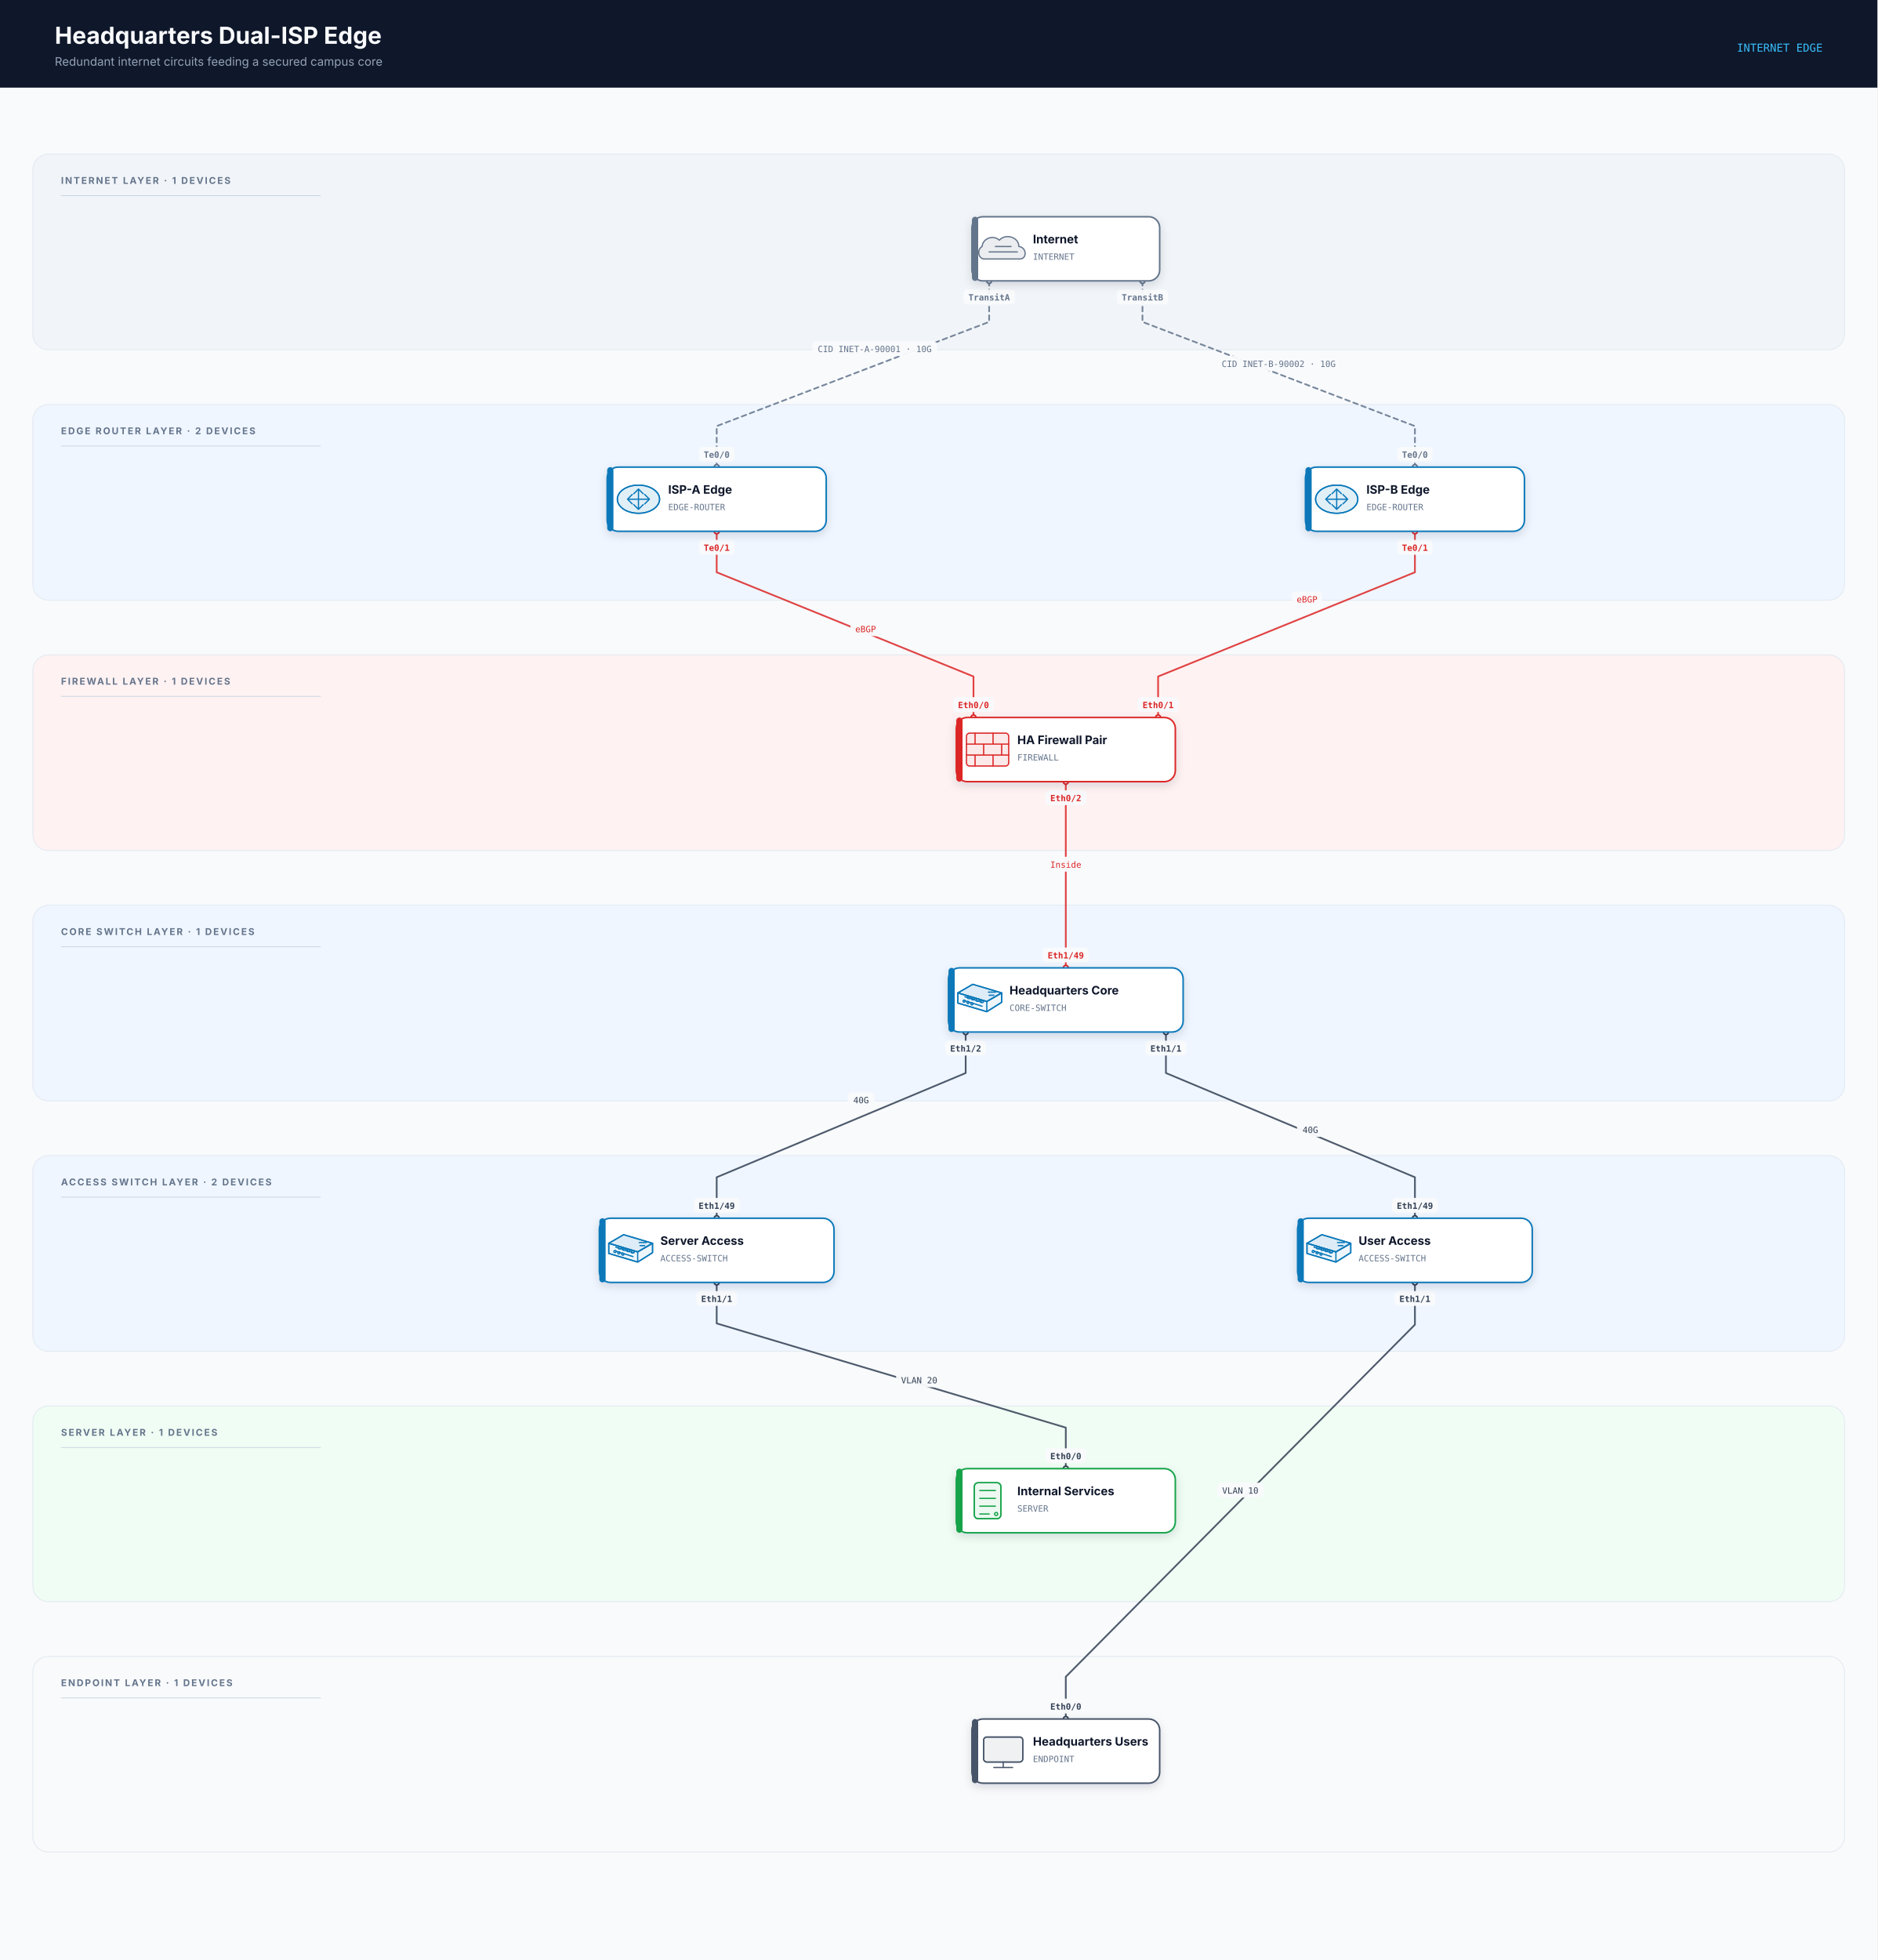
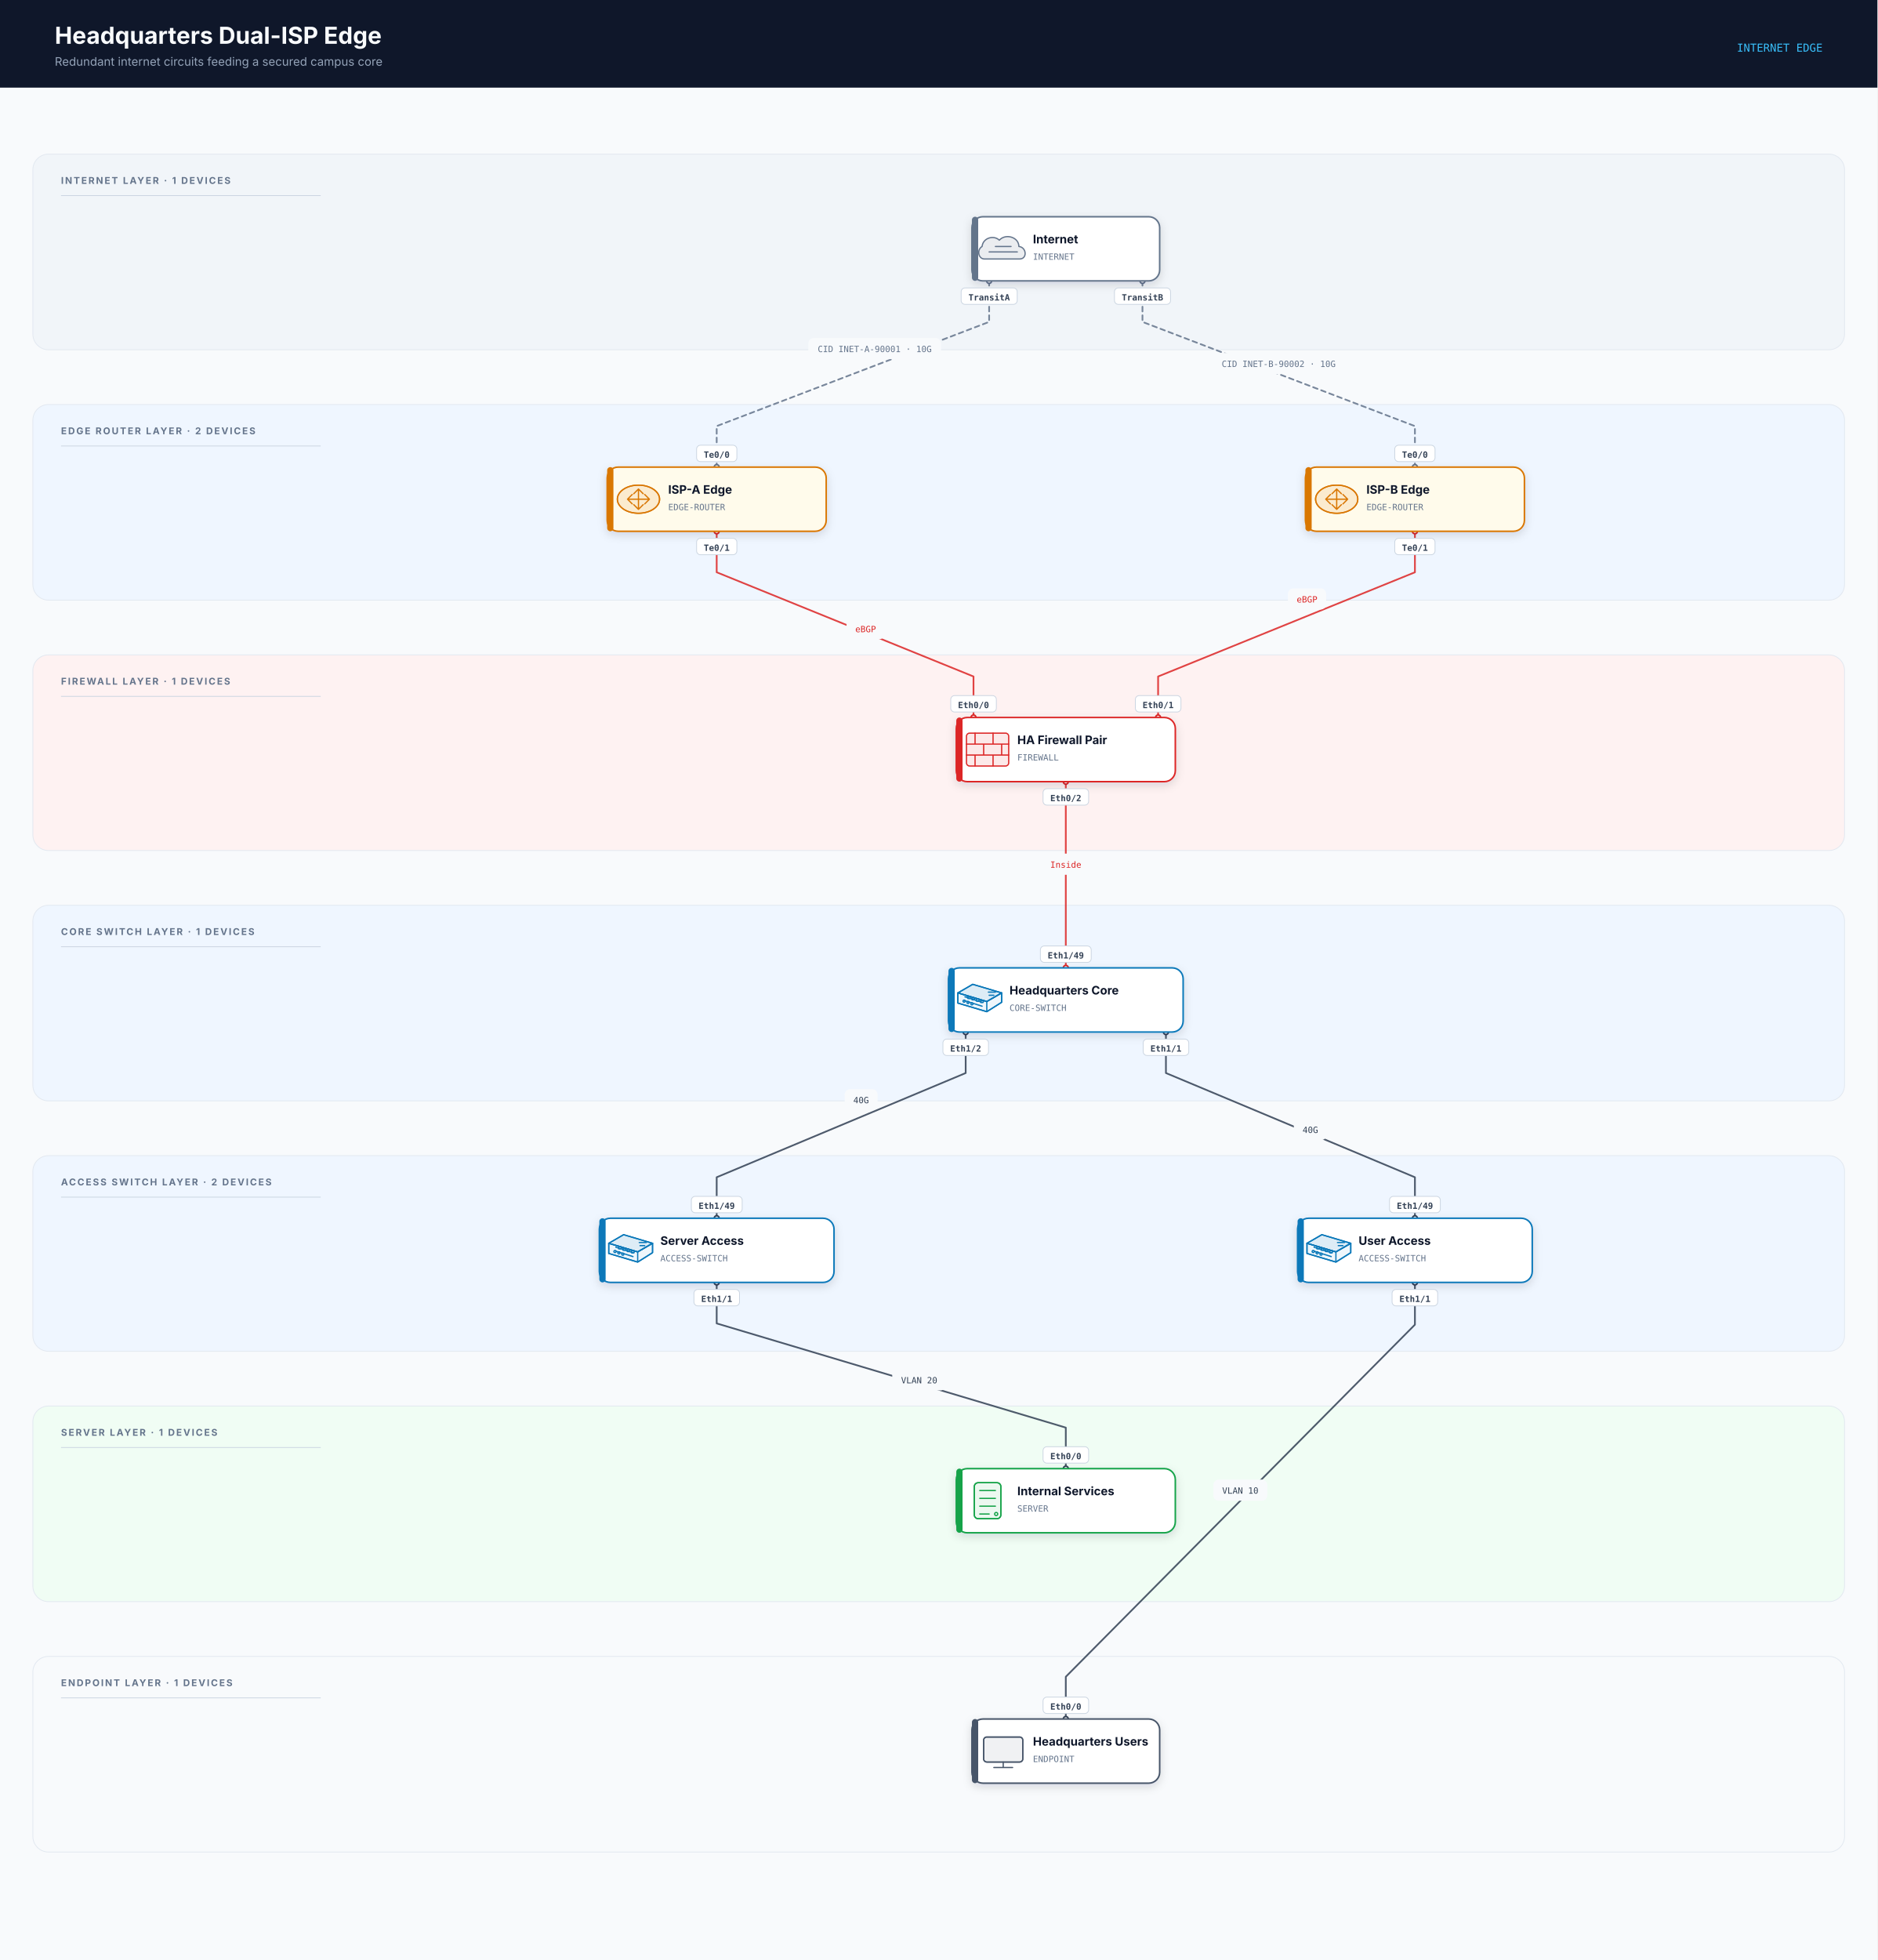
- <svg xmlns="http://www.w3.org/2000/svg" width="2400" height="2505" viewBox="0 0 2400 2505" role="img">
+ <svg xmlns="http://www.w3.org/2000/svg" class="theme-light" width="2400" height="2505" viewBox="0 0 2400 2505" role="img" shape-rendering="geometricPrecision">
  <defs>
    <filter id="shadow" x="-20%" y="-20%" width="140%" height="150%">
      <feDropShadow dx="0" dy="4" stdDeviation="6" flood-color="#0f172a" flood-opacity=".14" />
    </filter>
  </defs>
  <rect width="100%" height="100%" fill="#f8fafc" />
  <rect x="0" y="0" width="2400" height="112" fill="#0f172a" />
  <text x="70" y="56" fill="#f8fafc" font-family="Inter,Segoe UI,sans-serif" font-size="30" font-weight="700">Headquarters Dual-ISP Edge</text>
  <text x="70" y="84" fill="#94a3b8" font-family="Inter,Segoe UI,sans-serif" font-size="15">Redundant internet circuits feeding a secured campus core</text>
  <text x="2330" y="66" text-anchor="end" fill="#38bdf8" font-family="ui-monospace,SFMono-Regular,monospace" font-size="14">INTERNET EDGE</text>
  <rect x="42" y="197.0" width="2316.0" height="250.0" rx="20" fill="#f1f5f9" stroke="#e2e8f0" />
  <rect x="42" y="517.0" width="2316.0" height="250.0" rx="20" fill="#eff6ff" stroke="#e2e8f0" />
  <rect x="42" y="837.0" width="2316.0" height="250.0" rx="20" fill="#fef2f2" stroke="#e2e8f0" />
  <rect x="42" y="1157.0" width="2316.0" height="250.0" rx="20" fill="#eff6ff" stroke="#e2e8f0" />
  <rect x="42" y="1477.0" width="2316.0" height="250.0" rx="20" fill="#eff6ff" stroke="#e2e8f0" />
  <rect x="42" y="1797.0" width="2316.0" height="250.0" rx="20" fill="#f0fdf4" stroke="#e2e8f0" />
  <rect x="42" y="2117.0" width="2316.0" height="250.0" rx="20" fill="#f8fafc" stroke="#e2e8f0" />
  <g id="row-headings">
    <g class="row-heading row-heading-internet">
      <path d="M78 250.0 H410" stroke="#cbd5e1" stroke-width="1" />
      <text x="78" y="235.0" fill="#64748b" font-family="Inter,Segoe UI,sans-serif" font-size="12" font-weight="700" letter-spacing="1.8">INTERNET LAYER · 1 DEVICES</text>
    </g>
    <g class="row-heading row-heading-edge-router">
      <path d="M78 570.0 H410" stroke="#cbd5e1" stroke-width="1" />
      <text x="78" y="555.0" fill="#64748b" font-family="Inter,Segoe UI,sans-serif" font-size="12" font-weight="700" letter-spacing="1.8">EDGE ROUTER LAYER · 2 DEVICES</text>
    </g>
    <g class="row-heading row-heading-firewall">
      <path d="M78 890.0 H410" stroke="#cbd5e1" stroke-width="1" />
      <text x="78" y="875.0" fill="#64748b" font-family="Inter,Segoe UI,sans-serif" font-size="12" font-weight="700" letter-spacing="1.8">FIREWALL LAYER · 1 DEVICES</text>
    </g>
    <g class="row-heading row-heading-core-switch">
      <path d="M78 1210.0 H410" stroke="#cbd5e1" stroke-width="1" />
      <text x="78" y="1195.0" fill="#64748b" font-family="Inter,Segoe UI,sans-serif" font-size="12" font-weight="700" letter-spacing="1.8">CORE SWITCH LAYER · 1 DEVICES</text>
    </g>
    <g class="row-heading row-heading-access-switch">
      <path d="M78 1530.0 H410" stroke="#cbd5e1" stroke-width="1" />
      <text x="78" y="1515.0" fill="#64748b" font-family="Inter,Segoe UI,sans-serif" font-size="12" font-weight="700" letter-spacing="1.8">ACCESS SWITCH LAYER · 2 DEVICES</text>
    </g>
    <g class="row-heading row-heading-server">
      <path d="M78 1850.0 H410" stroke="#cbd5e1" stroke-width="1" />
      <text x="78" y="1835.0" fill="#64748b" font-family="Inter,Segoe UI,sans-serif" font-size="12" font-weight="700" letter-spacing="1.8">SERVER LAYER · 1 DEVICES</text>
    </g>
    <g class="row-heading row-heading-endpoint">
      <path d="M78 2170.0 H410" stroke="#cbd5e1" stroke-width="1" />
      <text x="78" y="2155.0" fill="#64748b" font-family="Inter,Segoe UI,sans-serif" font-size="12" font-weight="700" letter-spacing="1.8">ENDPOINT LAYER · 1 DEVICES</text>
    </g>
  </g>
  <g id="links">
-     <path id="link-1" d="M 1264.5 359.0 V 411.4 L 916.2 544.6 V 597.0" fill="none" stroke="#64748b" stroke-width="2.2" stroke-linecap="round" stroke-linejoin="round" stroke-dasharray="6 5" opacity=".86" />
-     <circle cx="1264.5" cy="359.0" r="3.2" fill="#ffffff" stroke="#64748b" stroke-width="2" />
-     <circle cx="916.2" cy="597.0" r="3.2" fill="#ffffff" stroke="#64748b" stroke-width="2" />
-     <rect x="1231.7" y="370.0" width="65.7" height="19" rx="5" fill="#f8fafc" fill-opacity=".96" />
-     <text x="1264.5" y="384.0" text-anchor="middle" fill="#64748b" font-family="ui-monospace,SFMono-Regular,monospace" font-size="11" font-weight="650">TransitA</text>
-     <rect x="893.5" y="571.0" width="45.5" height="19" rx="5" fill="#f8fafc" fill-opacity=".96" />
-     <text x="916.2" y="585.0" text-anchor="middle" fill="#64748b" font-family="ui-monospace,SFMono-Regular,monospace" font-size="11" font-weight="650">Te0/0</text>
-     <rect x="1038.4" y="436.0" width="159.6" height="19" rx="5" fill="#f8fafc" fill-opacity=".96" />
-     <text x="1118.2" y="450.0" text-anchor="middle" fill="#64748b" font-family="ui-monospace,SFMono-Regular,monospace" font-size="11" font-weight="500">CID INET-A-90001 · 10G</text>
-     <path id="link-2" d="M 1460.5 359.0 V 411.4 L 1808.8 544.6 V 597.0" fill="none" stroke="#64748b" stroke-width="2.2" stroke-linecap="round" stroke-linejoin="round" stroke-dasharray="6 5" opacity=".86" />
-     <circle cx="1460.5" cy="359.0" r="3.2" fill="#ffffff" stroke="#64748b" stroke-width="2" />
-     <circle cx="1808.8" cy="597.0" r="3.2" fill="#ffffff" stroke="#64748b" stroke-width="2" />
-     <rect x="1427.7" y="370.0" width="65.7" height="19" rx="5" fill="#f8fafc" fill-opacity=".96" />
-     <text x="1460.5" y="384.0" text-anchor="middle" fill="#64748b" font-family="ui-monospace,SFMono-Regular,monospace" font-size="11" font-weight="650">TransitB</text>
-     <rect x="1786.0" y="571.0" width="45.5" height="19" rx="5" fill="#f8fafc" fill-opacity=".96" />
-     <text x="1808.8" y="585.0" text-anchor="middle" fill="#64748b" font-family="ui-monospace,SFMono-Regular,monospace" font-size="11" font-weight="650">Te0/0</text>
-     <rect x="1554.8" y="455.0" width="159.6" height="19" rx="5" fill="#f8fafc" fill-opacity=".96" />
-     <text x="1634.6" y="469.0" text-anchor="middle" fill="#64748b" font-family="ui-monospace,SFMono-Regular,monospace" font-size="11" font-weight="500">CID INET-B-90002 · 10G</text>
-     <path id="link-3" d="M 916.2 679.0 V 731.4 L 1244.5 864.6 V 917.0" fill="none" stroke="#dc2626" stroke-width="2.2" stroke-linecap="round" stroke-linejoin="round" opacity=".86" />
-     <circle cx="916.2" cy="679.0" r="3.2" fill="#ffffff" stroke="#dc2626" stroke-width="2" />
-     <circle cx="1244.5" cy="917.0" r="3.2" fill="#ffffff" stroke="#dc2626" stroke-width="2" />
-     <rect x="893.5" y="690.0" width="45.5" height="19" rx="5" fill="#f8fafc" fill-opacity=".96" />
-     <text x="916.2" y="704.0" text-anchor="middle" fill="#dc2626" font-family="ui-monospace,SFMono-Regular,monospace" font-size="11" font-weight="650">Te0/1</text>
-     <rect x="1218.4" y="891.0" width="52.3" height="19" rx="5" fill="#f8fafc" fill-opacity=".96" />
-     <text x="1244.5" y="905.0" text-anchor="middle" fill="#dc2626" font-family="ui-monospace,SFMono-Regular,monospace" font-size="11" font-weight="650">Eth0/0</text>
-     <rect x="1087.2" y="794.0" width="38.8" height="19" rx="5" fill="#f8fafc" fill-opacity=".96" />
-     <text x="1106.6" y="808.0" text-anchor="middle" fill="#dc2626" font-family="ui-monospace,SFMono-Regular,monospace" font-size="11" font-weight="500">eBGP</text>
-     <path id="link-4" d="M 1808.8 679.0 V 731.4 L 1480.5 864.6 V 917.0" fill="none" stroke="#dc2626" stroke-width="2.2" stroke-linecap="round" stroke-linejoin="round" opacity=".86" />
-     <circle cx="1808.8" cy="679.0" r="3.2" fill="#ffffff" stroke="#dc2626" stroke-width="2" />
-     <circle cx="1480.5" cy="917.0" r="3.2" fill="#ffffff" stroke="#dc2626" stroke-width="2" />
-     <rect x="1786.0" y="690.0" width="45.5" height="19" rx="5" fill="#f8fafc" fill-opacity=".96" />
-     <text x="1808.8" y="704.0" text-anchor="middle" fill="#dc2626" font-family="ui-monospace,SFMono-Regular,monospace" font-size="11" font-weight="650">Te0/1</text>
-     <rect x="1454.4" y="891.0" width="52.3" height="19" rx="5" fill="#f8fafc" fill-opacity=".96" />
-     <text x="1480.5" y="905.0" text-anchor="middle" fill="#dc2626" font-family="ui-monospace,SFMono-Regular,monospace" font-size="11" font-weight="650">Eth0/1</text>
-     <rect x="1651.5" y="756.0" width="38.8" height="19" rx="5" fill="#f8fafc" fill-opacity=".96" />
-     <text x="1670.9" y="770.0" text-anchor="middle" fill="#dc2626" font-family="ui-monospace,SFMono-Regular,monospace" font-size="11" font-weight="500">eBGP</text>
-     <path id="link-5" d="M 1362.5 999.0 V 1051.4 L 1362.5 1184.6 V 1237.0" fill="none" stroke="#dc2626" stroke-width="2.2" stroke-linecap="round" stroke-linejoin="round" opacity=".86" />
-     <circle cx="1362.5" cy="999.0" r="3.2" fill="#ffffff" stroke="#dc2626" stroke-width="2" />
-     <circle cx="1362.5" cy="1237.0" r="3.2" fill="#ffffff" stroke="#dc2626" stroke-width="2" />
-     <rect x="1336.4" y="1010.0" width="52.3" height="19" rx="5" fill="#f8fafc" fill-opacity=".96" />
-     <text x="1362.5" y="1024.0" text-anchor="middle" fill="#dc2626" font-family="ui-monospace,SFMono-Regular,monospace" font-size="11" font-weight="650">Eth0/2</text>
-     <rect x="1333.0" y="1211.0" width="59.0" height="19" rx="5" fill="#f8fafc" fill-opacity=".96" />
-     <text x="1362.5" y="1225.0" text-anchor="middle" fill="#dc2626" font-family="ui-monospace,SFMono-Regular,monospace" font-size="11" font-weight="650">Eth1/49</text>
-     <rect x="1336.4" y="1095.0" width="52.3" height="19" rx="5" fill="#f8fafc" fill-opacity=".96" />
-     <text x="1362.5" y="1109.0" text-anchor="middle" fill="#dc2626" font-family="ui-monospace,SFMono-Regular,monospace" font-size="11" font-weight="500">Inside</text>
-     <path id="link-6" d="M 1490.5 1319.0 V 1371.4 L 1808.8 1504.6 V 1557.0" fill="none" stroke="#334155" stroke-width="2.2" stroke-linecap="round" stroke-linejoin="round" opacity=".86" />
-     <circle cx="1490.5" cy="1319.0" r="3.2" fill="#ffffff" stroke="#334155" stroke-width="2" />
-     <circle cx="1808.8" cy="1557.0" r="3.2" fill="#ffffff" stroke="#334155" stroke-width="2" />
-     <rect x="1464.4" y="1330.0" width="52.3" height="19" rx="5" fill="#f8fafc" fill-opacity=".96" />
-     <text x="1490.5" y="1344.0" text-anchor="middle" fill="#334155" font-family="ui-monospace,SFMono-Regular,monospace" font-size="11" font-weight="650">Eth1/1</text>
-     <rect x="1779.3" y="1531.0" width="59.0" height="19" rx="5" fill="#f8fafc" fill-opacity=".96" />
-     <text x="1808.8" y="1545.0" text-anchor="middle" fill="#334155" font-family="ui-monospace,SFMono-Regular,monospace" font-size="11" font-weight="650">Eth1/49</text>
-     <rect x="1658.1" y="1434.0" width="34.0" height="19" rx="5" fill="#f8fafc" fill-opacity=".96" />
-     <text x="1675.1" y="1448.0" text-anchor="middle" fill="#334155" font-family="ui-monospace,SFMono-Regular,monospace" font-size="11" font-weight="500">40G</text>
-     <path id="link-7" d="M 1234.5 1319.0 V 1371.4 L 916.2 1504.6 V 1557.0" fill="none" stroke="#334155" stroke-width="2.2" stroke-linecap="round" stroke-linejoin="round" opacity=".86" />
-     <circle cx="1234.5" cy="1319.0" r="3.2" fill="#ffffff" stroke="#334155" stroke-width="2" />
-     <circle cx="916.2" cy="1557.0" r="3.2" fill="#ffffff" stroke="#334155" stroke-width="2" />
-     <rect x="1208.4" y="1330.0" width="52.3" height="19" rx="5" fill="#f8fafc" fill-opacity=".96" />
-     <text x="1234.5" y="1344.0" text-anchor="middle" fill="#334155" font-family="ui-monospace,SFMono-Regular,monospace" font-size="11" font-weight="650">Eth1/2</text>
-     <rect x="886.8" y="1531.0" width="59.0" height="19" rx="5" fill="#f8fafc" fill-opacity=".96" />
-     <text x="916.2" y="1545.0" text-anchor="middle" fill="#334155" font-family="ui-monospace,SFMono-Regular,monospace" font-size="11" font-weight="650">Eth1/49</text>
-     <rect x="1083.8" y="1396.0" width="34.0" height="19" rx="5" fill="#f8fafc" fill-opacity=".96" />
-     <text x="1100.8" y="1410.0" text-anchor="middle" fill="#334155" font-family="ui-monospace,SFMono-Regular,monospace" font-size="11" font-weight="500">40G</text>
-     <path id="link-8" d="M 1808.8 1639.0 V 1693.0 L 1362.5 2143.0 V 2197.0" fill="none" stroke="#334155" stroke-width="2.2" stroke-linecap="round" stroke-linejoin="round" opacity=".86" />
-     <circle cx="1808.8" cy="1639.0" r="3.2" fill="#ffffff" stroke="#334155" stroke-width="2" />
-     <circle cx="1362.5" cy="2197.0" r="3.2" fill="#ffffff" stroke="#334155" stroke-width="2" />
-     <rect x="1782.6" y="1650.0" width="52.3" height="19" rx="5" fill="#f8fafc" fill-opacity=".96" />
-     <text x="1808.8" y="1664.0" text-anchor="middle" fill="#334155" font-family="ui-monospace,SFMono-Regular,monospace" font-size="11" font-weight="650">Eth1/1</text>
-     <rect x="1336.4" y="2171.0" width="52.3" height="19" rx="5" fill="#f8fafc" fill-opacity=".96" />
-     <text x="1362.5" y="2185.0" text-anchor="middle" fill="#334155" font-family="ui-monospace,SFMono-Regular,monospace" font-size="11" font-weight="650">Eth0/0</text>
-     <rect x="1556.1" y="1895.0" width="59.0" height="19" rx="5" fill="#f8fafc" fill-opacity=".96" />
-     <text x="1585.6" y="1909.0" text-anchor="middle" fill="#334155" font-family="ui-monospace,SFMono-Regular,monospace" font-size="11" font-weight="500">VLAN 10</text>
-     <path id="link-9" d="M 916.2 1639.0 V 1691.4 L 1362.5 1824.6 V 1877.0" fill="none" stroke="#334155" stroke-width="2.2" stroke-linecap="round" stroke-linejoin="round" opacity=".86" />
-     <circle cx="916.2" cy="1639.0" r="3.2" fill="#ffffff" stroke="#334155" stroke-width="2" />
-     <circle cx="1362.5" cy="1877.0" r="3.2" fill="#ffffff" stroke="#334155" stroke-width="2" />
-     <rect x="890.1" y="1650.0" width="52.3" height="19" rx="5" fill="#f8fafc" fill-opacity=".96" />
-     <text x="916.2" y="1664.0" text-anchor="middle" fill="#334155" font-family="ui-monospace,SFMono-Regular,monospace" font-size="11" font-weight="650">Eth1/1</text>
-     <rect x="1336.4" y="1851.0" width="52.3" height="19" rx="5" fill="#f8fafc" fill-opacity=".96" />
-     <text x="1362.5" y="1865.0" text-anchor="middle" fill="#334155" font-family="ui-monospace,SFMono-Regular,monospace" font-size="11" font-weight="650">Eth0/0</text>
-     <rect x="1145.6" y="1754.0" width="59.0" height="19" rx="5" fill="#f8fafc" fill-opacity=".96" />
-     <text x="1175.1" y="1768.0" text-anchor="middle" fill="#334155" font-family="ui-monospace,SFMono-Regular,monospace" font-size="11" font-weight="500">VLAN 20</text>
+     <g id="link-1" data-netdiag-kind="link">
+       <path d="M 1264.5 359.0 V 411.4 L 916.2 544.6 V 597.0" fill="none" stroke="#64748b" stroke-width="2.2" stroke-linecap="round" stroke-linejoin="round" stroke-dasharray="6 5" opacity=".86" />
+       <circle cx="1264.5" cy="359.0" r="3.2" fill="#ffffff" stroke="#64748b" stroke-width="2" />
+       <circle cx="916.2" cy="597.0" r="3.2" fill="#ffffff" stroke="#64748b" stroke-width="2" />
+     </g>
+     <g id="link-2" data-netdiag-kind="link">
+       <path d="M 1460.5 359.0 V 411.4 L 1808.8 544.6 V 597.0" fill="none" stroke="#64748b" stroke-width="2.2" stroke-linecap="round" stroke-linejoin="round" stroke-dasharray="6 5" opacity=".86" />
+       <circle cx="1460.5" cy="359.0" r="3.2" fill="#ffffff" stroke="#64748b" stroke-width="2" />
+       <circle cx="1808.8" cy="597.0" r="3.2" fill="#ffffff" stroke="#64748b" stroke-width="2" />
+     </g>
+     <g id="link-3" data-netdiag-kind="link">
+       <path d="M 916.2 679.0 V 731.4 L 1244.5 864.6 V 917.0" fill="none" stroke="#dc2626" stroke-width="2.2" stroke-linecap="round" stroke-linejoin="round" opacity=".86" />
+       <circle cx="916.2" cy="679.0" r="3.2" fill="#ffffff" stroke="#dc2626" stroke-width="2" />
+       <circle cx="1244.5" cy="917.0" r="3.2" fill="#ffffff" stroke="#dc2626" stroke-width="2" />
+     </g>
+     <g id="link-4" data-netdiag-kind="link">
+       <path d="M 1808.8 679.0 V 731.4 L 1480.5 864.6 V 917.0" fill="none" stroke="#dc2626" stroke-width="2.2" stroke-linecap="round" stroke-linejoin="round" opacity=".86" />
+       <circle cx="1808.8" cy="679.0" r="3.2" fill="#ffffff" stroke="#dc2626" stroke-width="2" />
+       <circle cx="1480.5" cy="917.0" r="3.2" fill="#ffffff" stroke="#dc2626" stroke-width="2" />
+     </g>
+     <g id="link-5" data-netdiag-kind="link">
+       <path d="M 1362.5 999.0 V 1051.4 L 1362.5 1184.6 V 1237.0" fill="none" stroke="#dc2626" stroke-width="2.2" stroke-linecap="round" stroke-linejoin="round" opacity=".86" />
+       <circle cx="1362.5" cy="999.0" r="3.2" fill="#ffffff" stroke="#dc2626" stroke-width="2" />
+       <circle cx="1362.5" cy="1237.0" r="3.2" fill="#ffffff" stroke="#dc2626" stroke-width="2" />
+     </g>
+     <g id="link-6" data-netdiag-kind="link">
+       <path d="M 1490.5 1319.0 V 1371.4 L 1808.8 1504.6 V 1557.0" fill="none" stroke="#334155" stroke-width="2.2" stroke-linecap="round" stroke-linejoin="round" opacity=".86" />
+       <circle cx="1490.5" cy="1319.0" r="3.2" fill="#ffffff" stroke="#334155" stroke-width="2" />
+       <circle cx="1808.8" cy="1557.0" r="3.2" fill="#ffffff" stroke="#334155" stroke-width="2" />
+     </g>
+     <g id="link-7" data-netdiag-kind="link">
+       <path d="M 1234.5 1319.0 V 1371.4 L 916.2 1504.6 V 1557.0" fill="none" stroke="#334155" stroke-width="2.2" stroke-linecap="round" stroke-linejoin="round" opacity=".86" />
+       <circle cx="1234.5" cy="1319.0" r="3.2" fill="#ffffff" stroke="#334155" stroke-width="2" />
+       <circle cx="916.2" cy="1557.0" r="3.2" fill="#ffffff" stroke="#334155" stroke-width="2" />
+     </g>
+     <g id="link-8" data-netdiag-kind="link">
+       <path d="M 1808.8 1639.0 V 1693.0 L 1362.5 2143.0 V 2197.0" fill="none" stroke="#334155" stroke-width="2.2" stroke-linecap="round" stroke-linejoin="round" opacity=".86" />
+       <circle cx="1808.8" cy="1639.0" r="3.2" fill="#ffffff" stroke="#334155" stroke-width="2" />
+       <circle cx="1362.5" cy="2197.0" r="3.2" fill="#ffffff" stroke="#334155" stroke-width="2" />
+     </g>
+     <g id="link-9" data-netdiag-kind="link">
+       <path d="M 916.2 1639.0 V 1691.4 L 1362.5 1824.6 V 1877.0" fill="none" stroke="#334155" stroke-width="2.2" stroke-linecap="round" stroke-linejoin="round" opacity=".86" />
+       <circle cx="916.2" cy="1639.0" r="3.2" fill="#ffffff" stroke="#334155" stroke-width="2" />
+       <circle cx="1362.5" cy="1877.0" r="3.2" fill="#ffffff" stroke="#334155" stroke-width="2" />
+     </g>
  </g>
  <g id="nodes">
-     <g id="hq-core" filter="url(#shadow)">
+     <g id="hq-core" data-netdiag-kind="node" filter="url(#shadow)">
      <rect x="1212.5" y="1237.0" width="300.0" height="82.0" rx="14" fill="#ffffff" stroke="#0878b9" stroke-width="2" />
      <rect x="1212.5" y="1237.0" width="8" height="82.0" rx="4" fill="#0878b9" />
      <g class="device-icon device-icon-core-switch" transform="translate(1252.5 1278.0)" stroke="#0878b9" fill="none" stroke-width="1.6" stroke-linecap="round" stroke-linejoin="round">
        <path d="M-28 -9 -9 -20 28 -9 9 2Z" fill="#0878b9" fill-opacity=".14" />
        <path d="M-28 -9 9 2 28 -9v12L9 15-28 4Z" fill="#0878b9" fill-opacity=".07" />
        <path d="M-28 -9 -9 -20 28 -9 9 2Z" />
        <path d="M-28 -9v13L9 15 28 3v-12M9 2v13" />
        <path d="M-19 -4 3 3M-19 1 3 8" />
        <rect x="-15.5" y="-4.5" width="3.5" height="2.7" rx=".5" />
        <rect x="-10" y="-2.8" width="3.5" height="2.7" rx=".5" />
        <rect x="-4.5" y="-1.1" width="3.5" height="2.7" rx=".5" />
        <rect x="1" y=".6" width="3.5" height="2.7" rx=".5" />
        <circle cx="-20" cy="1.5" r="1.4" />
        <circle cx="-15" cy="3.2" r="1.4" />
        <circle cx="-10" cy="4.9" r="1.4" />
        <path d="M11 -10h9M12 -6h6" />
      </g>
-       <text x="1290.5" y="1271.0" fill="#0f172a" font-family="Inter,Segoe UI,sans-serif" font-size="15" font-weight="700">Headquarters Core</text>
+       <text class="node-title" x="1290.5" y="1271.0" fill="#0f172a" font-family="Inter,Segoe UI,Arial,sans-serif" font-size="15" font-weight="700">Headquarters Core</text>
      <text x="1290.5" y="1292.0" fill="#64748b" font-family="ui-monospace,SFMono-Regular,monospace" font-size="11">CORE-SWITCH</text>
    </g>
-     <g id="internet" filter="url(#shadow)">
+     <g id="internet" data-netdiag-kind="node" filter="url(#shadow)">
      <rect x="1242.5" y="277.0" width="240.0" height="82.0" rx="14" fill="#ffffff" stroke="#64748b" stroke-width="2" />
      <rect x="1242.5" y="277.0" width="8" height="82.0" rx="4" fill="#64748b" />
      <g class="device-icon device-icon-internet" transform="translate(1282.5 318.0)" stroke="#64748b" fill="none" stroke-width="1.6" stroke-linecap="round" stroke-linejoin="round">
        <path d="M-24 13c-8 0-10-12-3-16 1-11 15-15 22-8 8-9 25-4 25 8 10 1 11 16 1 16Z" fill="#64748b" fill-opacity=".13" stroke="#64748b" />
        <path d="M-18 4h36M-10-3h20" />
      </g>
-       <text x="1320.5" y="311.0" fill="#0f172a" font-family="Inter,Segoe UI,sans-serif" font-size="15" font-weight="700">Internet</text>
+       <text class="node-title" x="1320.5" y="311.0" fill="#0f172a" font-family="Inter,Segoe UI,Arial,sans-serif" font-size="15" font-weight="700">Internet</text>
      <text x="1320.5" y="332.0" fill="#64748b" font-family="ui-monospace,SFMono-Regular,monospace" font-size="11">INTERNET</text>
    </g>
-     <g id="isp-a-router" filter="url(#shadow)">
-       <rect x="776.2" y="597.0" width="280.0" height="82.0" rx="14" fill="#ffffff" stroke="#0878b9" stroke-width="2" />
-       <rect x="776.2" y="597.0" width="8" height="82.0" rx="4" fill="#0878b9" />
-       <g class="device-icon device-icon-router" transform="translate(816.2 638.0)" stroke="#0878b9" fill="none" stroke-width="1.6" stroke-linecap="round" stroke-linejoin="round">
-         <ellipse cx="0" cy="0" rx="27" ry="18" fill="#0878b9" fill-opacity=".12" />
+     <g id="isp-a-router" data-netdiag-kind="node" filter="url(#shadow)">
+       <rect x="776.2" y="597.0" width="280.0" height="82.0" rx="14" fill="#fffbeb" stroke="#d97706" stroke-width="2" />
+       <rect x="776.2" y="597.0" width="8" height="82.0" rx="4" fill="#d97706" />
+       <g class="device-icon device-icon-router" transform="translate(816.2 638.0)" stroke="#d97706" fill="none" stroke-width="1.6" stroke-linecap="round" stroke-linejoin="round">
+         <ellipse cx="0" cy="0" rx="27" ry="18" fill="#d97706" fill-opacity=".12" />
        <ellipse cx="0" cy="0" rx="27" ry="18" />
        <path d="M-14 0h28M8-6l6 6-6 6M14 0H-14M-8-6l-6 6 6 6" />
        <path d="M0-13v26M-6-7l6-6 6 6M-6 7l6 6 6-6" />
      </g>
-       <text x="854.2" y="631.0" fill="#0f172a" font-family="Inter,Segoe UI,sans-serif" font-size="15" font-weight="700">ISP-A Edge</text>
+       <text class="node-title" x="854.2" y="631.0" fill="#0f172a" font-family="Inter,Segoe UI,Arial,sans-serif" font-size="15" font-weight="700">ISP-A Edge</text>
      <text x="854.2" y="652.0" fill="#64748b" font-family="ui-monospace,SFMono-Regular,monospace" font-size="11">EDGE-ROUTER</text>
    </g>
-     <g id="isp-b-router" filter="url(#shadow)">
-       <rect x="1668.8" y="597.0" width="280.0" height="82.0" rx="14" fill="#ffffff" stroke="#0878b9" stroke-width="2" />
-       <rect x="1668.8" y="597.0" width="8" height="82.0" rx="4" fill="#0878b9" />
-       <g class="device-icon device-icon-router" transform="translate(1708.8 638.0)" stroke="#0878b9" fill="none" stroke-width="1.6" stroke-linecap="round" stroke-linejoin="round">
-         <ellipse cx="0" cy="0" rx="27" ry="18" fill="#0878b9" fill-opacity=".12" />
+     <g id="isp-b-router" data-netdiag-kind="node" filter="url(#shadow)">
+       <rect x="1668.8" y="597.0" width="280.0" height="82.0" rx="14" fill="#fffbeb" stroke="#d97706" stroke-width="2" />
+       <rect x="1668.8" y="597.0" width="8" height="82.0" rx="4" fill="#d97706" />
+       <g class="device-icon device-icon-router" transform="translate(1708.8 638.0)" stroke="#d97706" fill="none" stroke-width="1.6" stroke-linecap="round" stroke-linejoin="round">
+         <ellipse cx="0" cy="0" rx="27" ry="18" fill="#d97706" fill-opacity=".12" />
        <ellipse cx="0" cy="0" rx="27" ry="18" />
        <path d="M-14 0h28M8-6l6 6-6 6M14 0H-14M-8-6l-6 6 6 6" />
        <path d="M0-13v26M-6-7l6-6 6 6M-6 7l6 6 6-6" />
      </g>
-       <text x="1746.8" y="631.0" fill="#0f172a" font-family="Inter,Segoe UI,sans-serif" font-size="15" font-weight="700">ISP-B Edge</text>
+       <text class="node-title" x="1746.8" y="631.0" fill="#0f172a" font-family="Inter,Segoe UI,Arial,sans-serif" font-size="15" font-weight="700">ISP-B Edge</text>
      <text x="1746.8" y="652.0" fill="#64748b" font-family="ui-monospace,SFMono-Regular,monospace" font-size="11">EDGE-ROUTER</text>
    </g>
-     <g id="perimeter-fw" filter="url(#shadow)">
+     <g id="perimeter-fw" data-netdiag-kind="node" filter="url(#shadow)">
      <rect x="1222.5" y="917.0" width="280.0" height="82.0" rx="14" fill="#ffffff" stroke="#dc2626" stroke-width="2" />
      <rect x="1222.5" y="917.0" width="8" height="82.0" rx="4" fill="#dc2626" />
      <g class="device-icon device-icon-firewall" transform="translate(1262.5 958.0)" stroke="#dc2626" fill="none" stroke-width="1.6" stroke-linecap="round" stroke-linejoin="round">
        <g stroke="#dc2626">
          <rect x="-27" y="-21" width="54" height="42" rx="4" fill="#dc2626" fill-opacity=".10" />
          <path d="M-27-7h54M-27 7h54M-16-21v14M7-21v14M-5-7V7M18-7V7M-16 7v14M7 7v14" />
        </g>
      </g>
-       <text x="1300.5" y="951.0" fill="#0f172a" font-family="Inter,Segoe UI,sans-serif" font-size="15" font-weight="700">HA Firewall Pair</text>
+       <text class="node-title" x="1300.5" y="951.0" fill="#0f172a" font-family="Inter,Segoe UI,Arial,sans-serif" font-size="15" font-weight="700">HA Firewall Pair</text>
      <text x="1300.5" y="972.0" fill="#64748b" font-family="ui-monospace,SFMono-Regular,monospace" font-size="11">FIREWALL</text>
    </g>
-     <g id="server-access" filter="url(#shadow)">
+     <g id="server-access" data-netdiag-kind="node" filter="url(#shadow)">
      <rect x="766.2" y="1557.0" width="300.0" height="82.0" rx="14" fill="#ffffff" stroke="#0878b9" stroke-width="2" />
      <rect x="766.2" y="1557.0" width="8" height="82.0" rx="4" fill="#0878b9" />
      <g class="device-icon device-icon-access-switch" transform="translate(806.2 1598.0)" stroke="#0878b9" fill="none" stroke-width="1.6" stroke-linecap="round" stroke-linejoin="round">
        <path d="M-28 -9 -9 -20 28 -9 9 2Z" fill="#0878b9" fill-opacity=".14" />
        <path d="M-28 -9 9 2 28 -9v12L9 15-28 4Z" fill="#0878b9" fill-opacity=".07" />
        <path d="M-28 -9 -9 -20 28 -9 9 2Z" />
        <path d="M-28 -9v13L9 15 28 3v-12M9 2v13" />
        <path d="M-19 -4 3 3M-19 1 3 8" />
        <rect x="-15.5" y="-4.5" width="3.5" height="2.7" rx=".5" />
        <rect x="-10" y="-2.8" width="3.5" height="2.7" rx=".5" />
        <rect x="-4.5" y="-1.1" width="3.5" height="2.7" rx=".5" />
        <rect x="1" y=".6" width="3.5" height="2.7" rx=".5" />
        <circle cx="-20" cy="1.5" r="1.4" />
        <circle cx="-15" cy="3.2" r="1.4" />
        <circle cx="-10" cy="4.9" r="1.4" />
        <path d="M11 -10h9M12 -6h6" />
      </g>
-       <text x="844.2" y="1591.0" fill="#0f172a" font-family="Inter,Segoe UI,sans-serif" font-size="15" font-weight="700">Server Access</text>
+       <text class="node-title" x="844.2" y="1591.0" fill="#0f172a" font-family="Inter,Segoe UI,Arial,sans-serif" font-size="15" font-weight="700">Server Access</text>
      <text x="844.2" y="1612.0" fill="#64748b" font-family="ui-monospace,SFMono-Regular,monospace" font-size="11">ACCESS-SWITCH</text>
    </g>
-     <g id="services" filter="url(#shadow)">
+     <g id="services" data-netdiag-kind="node" filter="url(#shadow)">
      <rect x="1222.5" y="1877.0" width="280.0" height="82.0" rx="14" fill="#ffffff" stroke="#16a34a" stroke-width="2" />
      <rect x="1222.5" y="1877.0" width="8" height="82.0" rx="4" fill="#16a34a" />
      <g class="device-icon device-icon-server" transform="translate(1262.5 1918.0)" stroke="#16a34a" fill="none" stroke-width="1.6" stroke-linecap="round" stroke-linejoin="round">
        <rect x="-17" y="-23" width="34" height="46" rx="5" fill="#16a34a" fill-opacity=".08" />
        <rect x="-17" y="-23" width="34" height="46" rx="5" />
        <path d="M-10 -13h20M-10 -3h20M-10 7h20M-10 17h12" />
        <circle cx="11" cy="17" r="2" />
      </g>
-       <text x="1300.5" y="1911.0" fill="#0f172a" font-family="Inter,Segoe UI,sans-serif" font-size="15" font-weight="700">Internal Services</text>
+       <text class="node-title" x="1300.5" y="1911.0" fill="#0f172a" font-family="Inter,Segoe UI,Arial,sans-serif" font-size="15" font-weight="700">Internal Services</text>
      <text x="1300.5" y="1932.0" fill="#64748b" font-family="ui-monospace,SFMono-Regular,monospace" font-size="11">SERVER</text>
    </g>
-     <g id="user-access" filter="url(#shadow)">
+     <g id="user-access" data-netdiag-kind="node" filter="url(#shadow)">
      <rect x="1658.8" y="1557.0" width="300.0" height="82.0" rx="14" fill="#ffffff" stroke="#0878b9" stroke-width="2" />
      <rect x="1658.8" y="1557.0" width="8" height="82.0" rx="4" fill="#0878b9" />
      <g class="device-icon device-icon-access-switch" transform="translate(1698.8 1598.0)" stroke="#0878b9" fill="none" stroke-width="1.6" stroke-linecap="round" stroke-linejoin="round">
        <path d="M-28 -9 -9 -20 28 -9 9 2Z" fill="#0878b9" fill-opacity=".14" />
        <path d="M-28 -9 9 2 28 -9v12L9 15-28 4Z" fill="#0878b9" fill-opacity=".07" />
        <path d="M-28 -9 -9 -20 28 -9 9 2Z" />
        <path d="M-28 -9v13L9 15 28 3v-12M9 2v13" />
        <path d="M-19 -4 3 3M-19 1 3 8" />
        <rect x="-15.5" y="-4.5" width="3.5" height="2.7" rx=".5" />
        <rect x="-10" y="-2.8" width="3.5" height="2.7" rx=".5" />
        <rect x="-4.5" y="-1.1" width="3.5" height="2.7" rx=".5" />
        <rect x="1" y=".6" width="3.5" height="2.7" rx=".5" />
        <circle cx="-20" cy="1.5" r="1.4" />
        <circle cx="-15" cy="3.2" r="1.4" />
        <circle cx="-10" cy="4.9" r="1.4" />
        <path d="M11 -10h9M12 -6h6" />
      </g>
-       <text x="1736.8" y="1591.0" fill="#0f172a" font-family="Inter,Segoe UI,sans-serif" font-size="15" font-weight="700">User Access</text>
+       <text class="node-title" x="1736.8" y="1591.0" fill="#0f172a" font-family="Inter,Segoe UI,Arial,sans-serif" font-size="15" font-weight="700">User Access</text>
      <text x="1736.8" y="1612.0" fill="#64748b" font-family="ui-monospace,SFMono-Regular,monospace" font-size="11">ACCESS-SWITCH</text>
    </g>
-     <g id="users" filter="url(#shadow)">
+     <g id="users" data-netdiag-kind="node" filter="url(#shadow)">
      <rect x="1242.5" y="2197.0" width="240.0" height="82.0" rx="14" fill="#ffffff" stroke="#475569" stroke-width="2" />
      <rect x="1242.5" y="2197.0" width="8" height="82.0" rx="4" fill="#475569" />
      <g class="device-icon device-icon-users" transform="translate(1282.5 2238.0)" stroke="#475569" fill="none" stroke-width="1.6" stroke-linecap="round" stroke-linejoin="round">
        <rect x="-25" y="-18" width="50" height="32" rx="4" fill="#475569" fill-opacity=".08" />
        <rect x="-25" y="-18" width="50" height="32" rx="4" />
        <path d="M-12 21h24M0 14v7" />
      </g>
-       <text x="1320.5" y="2231.0" fill="#0f172a" font-family="Inter,Segoe UI,sans-serif" font-size="15" font-weight="700">Headquarters Users</text>
+       <text class="node-title" x="1320.5" y="2231.0" fill="#0f172a" font-family="Inter,Segoe UI,Arial,sans-serif" font-size="15" font-weight="700">Headquarters Users</text>
      <text x="1320.5" y="2252.0" fill="#64748b" font-family="ui-monospace,SFMono-Regular,monospace" font-size="11">ENDPOINT</text>
+     </g>
+   </g>
+   <g id="link-annotations" pointer-events="none">
+     <g id="link-annotation-1" class="link-annotation">
+       <rect class="interface-label-badge" x="1228.7" y="368.0" width="71.7" height="21.0" rx="5.0" fill="#ffffff" stroke="#cbd5e1" stroke-width="1" />
+       <text class="interface-label-text" x="1264.5" y="384.0" text-anchor="middle" fill="#334155" font-family="ui-monospace,SFMono-Regular,monospace" font-size="11" font-weight="650">TransitA</text>
+       <rect class="interface-label-badge" x="890.5" y="569.0" width="51.5" height="21.0" rx="5.0" fill="#ffffff" stroke="#cbd5e1" stroke-width="1" />
+       <text class="interface-label-text" x="916.2" y="585.0" text-anchor="middle" fill="#334155" font-family="ui-monospace,SFMono-Regular,monospace" font-size="11" font-weight="650">Te0/0</text>
+       <rect class="label-mask" x="1035.4" y="434.0" width="165.6" height="23" rx="5" fill="#f8fafc" stroke="#f8fafc" stroke-width="4" />
+       <text x="1118.2" y="450.0" text-anchor="middle" fill="#64748b" font-family="ui-monospace,SFMono-Regular,monospace" font-size="11" font-weight="500">CID INET-A-90001 · 10G</text>
+     </g>
+     <g id="link-annotation-2" class="link-annotation">
+       <rect class="interface-label-badge" x="1424.7" y="368.0" width="71.7" height="21.0" rx="5.0" fill="#ffffff" stroke="#cbd5e1" stroke-width="1" />
+       <text class="interface-label-text" x="1460.5" y="384.0" text-anchor="middle" fill="#334155" font-family="ui-monospace,SFMono-Regular,monospace" font-size="11" font-weight="650">TransitB</text>
+       <rect class="interface-label-badge" x="1783.0" y="569.0" width="51.5" height="21.0" rx="5.0" fill="#ffffff" stroke="#cbd5e1" stroke-width="1" />
+       <text class="interface-label-text" x="1808.8" y="585.0" text-anchor="middle" fill="#334155" font-family="ui-monospace,SFMono-Regular,monospace" font-size="11" font-weight="650">Te0/0</text>
+       <rect class="label-mask" x="1551.8" y="453.0" width="165.6" height="23" rx="5" fill="#f8fafc" stroke="#f8fafc" stroke-width="4" />
+       <text x="1634.6" y="469.0" text-anchor="middle" fill="#64748b" font-family="ui-monospace,SFMono-Regular,monospace" font-size="11" font-weight="500">CID INET-B-90002 · 10G</text>
+     </g>
+     <g id="link-annotation-3" class="link-annotation">
+       <rect class="interface-label-badge" x="890.5" y="688.0" width="51.5" height="21.0" rx="5.0" fill="#ffffff" stroke="#cbd5e1" stroke-width="1" />
+       <text class="interface-label-text" x="916.2" y="704.0" text-anchor="middle" fill="#334155" font-family="ui-monospace,SFMono-Regular,monospace" font-size="11" font-weight="650">Te0/1</text>
+       <rect class="interface-label-badge" x="1215.4" y="889.0" width="58.3" height="21.0" rx="5.0" fill="#ffffff" stroke="#cbd5e1" stroke-width="1" />
+       <text class="interface-label-text" x="1244.5" y="905.0" text-anchor="middle" fill="#334155" font-family="ui-monospace,SFMono-Regular,monospace" font-size="11" font-weight="650">Eth0/0</text>
+       <rect class="label-mask" x="1084.2" y="792.0" width="44.8" height="23" rx="5" fill="#f8fafc" stroke="#f8fafc" stroke-width="4" />
+       <text x="1106.6" y="808.0" text-anchor="middle" fill="#dc2626" font-family="ui-monospace,SFMono-Regular,monospace" font-size="11" font-weight="500">eBGP</text>
+     </g>
+     <g id="link-annotation-4" class="link-annotation">
+       <rect class="interface-label-badge" x="1783.0" y="688.0" width="51.5" height="21.0" rx="5.0" fill="#ffffff" stroke="#cbd5e1" stroke-width="1" />
+       <text class="interface-label-text" x="1808.8" y="704.0" text-anchor="middle" fill="#334155" font-family="ui-monospace,SFMono-Regular,monospace" font-size="11" font-weight="650">Te0/1</text>
+       <rect class="interface-label-badge" x="1451.4" y="889.0" width="58.3" height="21.0" rx="5.0" fill="#ffffff" stroke="#cbd5e1" stroke-width="1" />
+       <text class="interface-label-text" x="1480.5" y="905.0" text-anchor="middle" fill="#334155" font-family="ui-monospace,SFMono-Regular,monospace" font-size="11" font-weight="650">Eth0/1</text>
+       <rect class="label-mask" x="1648.5" y="754.0" width="44.8" height="23" rx="5" fill="#f8fafc" stroke="#f8fafc" stroke-width="4" />
+       <text x="1670.9" y="770.0" text-anchor="middle" fill="#dc2626" font-family="ui-monospace,SFMono-Regular,monospace" font-size="11" font-weight="500">eBGP</text>
+     </g>
+     <g id="link-annotation-5" class="link-annotation">
+       <rect class="interface-label-badge" x="1333.4" y="1008.0" width="58.3" height="21.0" rx="5.0" fill="#ffffff" stroke="#cbd5e1" stroke-width="1" />
+       <text class="interface-label-text" x="1362.5" y="1024.0" text-anchor="middle" fill="#334155" font-family="ui-monospace,SFMono-Regular,monospace" font-size="11" font-weight="650">Eth0/2</text>
+       <rect class="interface-label-badge" x="1330.0" y="1209.0" width="65.0" height="21.0" rx="5.0" fill="#ffffff" stroke="#cbd5e1" stroke-width="1" />
+       <text class="interface-label-text" x="1362.5" y="1225.0" text-anchor="middle" fill="#334155" font-family="ui-monospace,SFMono-Regular,monospace" font-size="11" font-weight="650">Eth1/49</text>
+       <rect class="label-mask" x="1333.4" y="1093.0" width="58.3" height="23" rx="5" fill="#f8fafc" stroke="#f8fafc" stroke-width="4" />
+       <text x="1362.5" y="1109.0" text-anchor="middle" fill="#dc2626" font-family="ui-monospace,SFMono-Regular,monospace" font-size="11" font-weight="500">Inside</text>
+     </g>
+     <g id="link-annotation-6" class="link-annotation">
+       <rect class="interface-label-badge" x="1461.4" y="1328.0" width="58.3" height="21.0" rx="5.0" fill="#ffffff" stroke="#cbd5e1" stroke-width="1" />
+       <text class="interface-label-text" x="1490.5" y="1344.0" text-anchor="middle" fill="#334155" font-family="ui-monospace,SFMono-Regular,monospace" font-size="11" font-weight="650">Eth1/1</text>
+       <rect class="interface-label-badge" x="1776.3" y="1529.0" width="65.0" height="21.0" rx="5.0" fill="#ffffff" stroke="#cbd5e1" stroke-width="1" />
+       <text class="interface-label-text" x="1808.8" y="1545.0" text-anchor="middle" fill="#334155" font-family="ui-monospace,SFMono-Regular,monospace" font-size="11" font-weight="650">Eth1/49</text>
+       <rect class="label-mask" x="1656.0" y="1432.0" width="38.1" height="23" rx="5" fill="#f8fafc" stroke="#f8fafc" stroke-width="4" />
+       <text x="1675.1" y="1448.0" text-anchor="middle" fill="#334155" font-family="ui-monospace,SFMono-Regular,monospace" font-size="11" font-weight="500">40G</text>
+     </g>
+     <g id="link-annotation-7" class="link-annotation">
+       <rect class="interface-label-badge" x="1205.4" y="1328.0" width="58.3" height="21.0" rx="5.0" fill="#ffffff" stroke="#cbd5e1" stroke-width="1" />
+       <text class="interface-label-text" x="1234.5" y="1344.0" text-anchor="middle" fill="#334155" font-family="ui-monospace,SFMono-Regular,monospace" font-size="11" font-weight="650">Eth1/2</text>
+       <rect class="interface-label-badge" x="883.8" y="1529.0" width="65.0" height="21.0" rx="5.0" fill="#ffffff" stroke="#cbd5e1" stroke-width="1" />
+       <text class="interface-label-text" x="916.2" y="1545.0" text-anchor="middle" fill="#334155" font-family="ui-monospace,SFMono-Regular,monospace" font-size="11" font-weight="650">Eth1/49</text>
+       <rect class="label-mask" x="1081.8" y="1394.0" width="38.1" height="23" rx="5" fill="#f8fafc" stroke="#f8fafc" stroke-width="4" />
+       <text x="1100.8" y="1410.0" text-anchor="middle" fill="#334155" font-family="ui-monospace,SFMono-Regular,monospace" font-size="11" font-weight="500">40G</text>
+     </g>
+     <g id="link-annotation-8" class="link-annotation">
+       <rect class="interface-label-badge" x="1779.6" y="1648.0" width="58.3" height="21.0" rx="5.0" fill="#ffffff" stroke="#cbd5e1" stroke-width="1" />
+       <text class="interface-label-text" x="1808.8" y="1664.0" text-anchor="middle" fill="#334155" font-family="ui-monospace,SFMono-Regular,monospace" font-size="11" font-weight="650">Eth1/1</text>
+       <rect class="interface-label-badge" x="1333.4" y="2169.0" width="58.3" height="21.0" rx="5.0" fill="#ffffff" stroke="#cbd5e1" stroke-width="1" />
+       <text class="interface-label-text" x="1362.5" y="2185.0" text-anchor="middle" fill="#334155" font-family="ui-monospace,SFMono-Regular,monospace" font-size="11" font-weight="650">Eth0/0</text>
+       <rect class="label-mask" x="1553.1" y="1893.0" width="65.0" height="23" rx="5" fill="#f8fafc" stroke="#f8fafc" stroke-width="4" />
+       <text x="1585.6" y="1909.0" text-anchor="middle" fill="#334155" font-family="ui-monospace,SFMono-Regular,monospace" font-size="11" font-weight="500">VLAN 10</text>
+     </g>
+     <g id="link-annotation-9" class="link-annotation">
+       <rect class="interface-label-badge" x="887.1" y="1648.0" width="58.3" height="21.0" rx="5.0" fill="#ffffff" stroke="#cbd5e1" stroke-width="1" />
+       <text class="interface-label-text" x="916.2" y="1664.0" text-anchor="middle" fill="#334155" font-family="ui-monospace,SFMono-Regular,monospace" font-size="11" font-weight="650">Eth1/1</text>
+       <rect class="interface-label-badge" x="1333.4" y="1849.0" width="58.3" height="21.0" rx="5.0" fill="#ffffff" stroke="#cbd5e1" stroke-width="1" />
+       <text class="interface-label-text" x="1362.5" y="1865.0" text-anchor="middle" fill="#334155" font-family="ui-monospace,SFMono-Regular,monospace" font-size="11" font-weight="650">Eth0/0</text>
+       <rect class="label-mask" x="1142.6" y="1752.0" width="65.0" height="23" rx="5" fill="#f8fafc" stroke="#f8fafc" stroke-width="4" />
+       <text x="1175.1" y="1768.0" text-anchor="middle" fill="#334155" font-family="ui-monospace,SFMono-Regular,monospace" font-size="11" font-weight="500">VLAN 20</text>
    </g>
  </g>
</svg>
